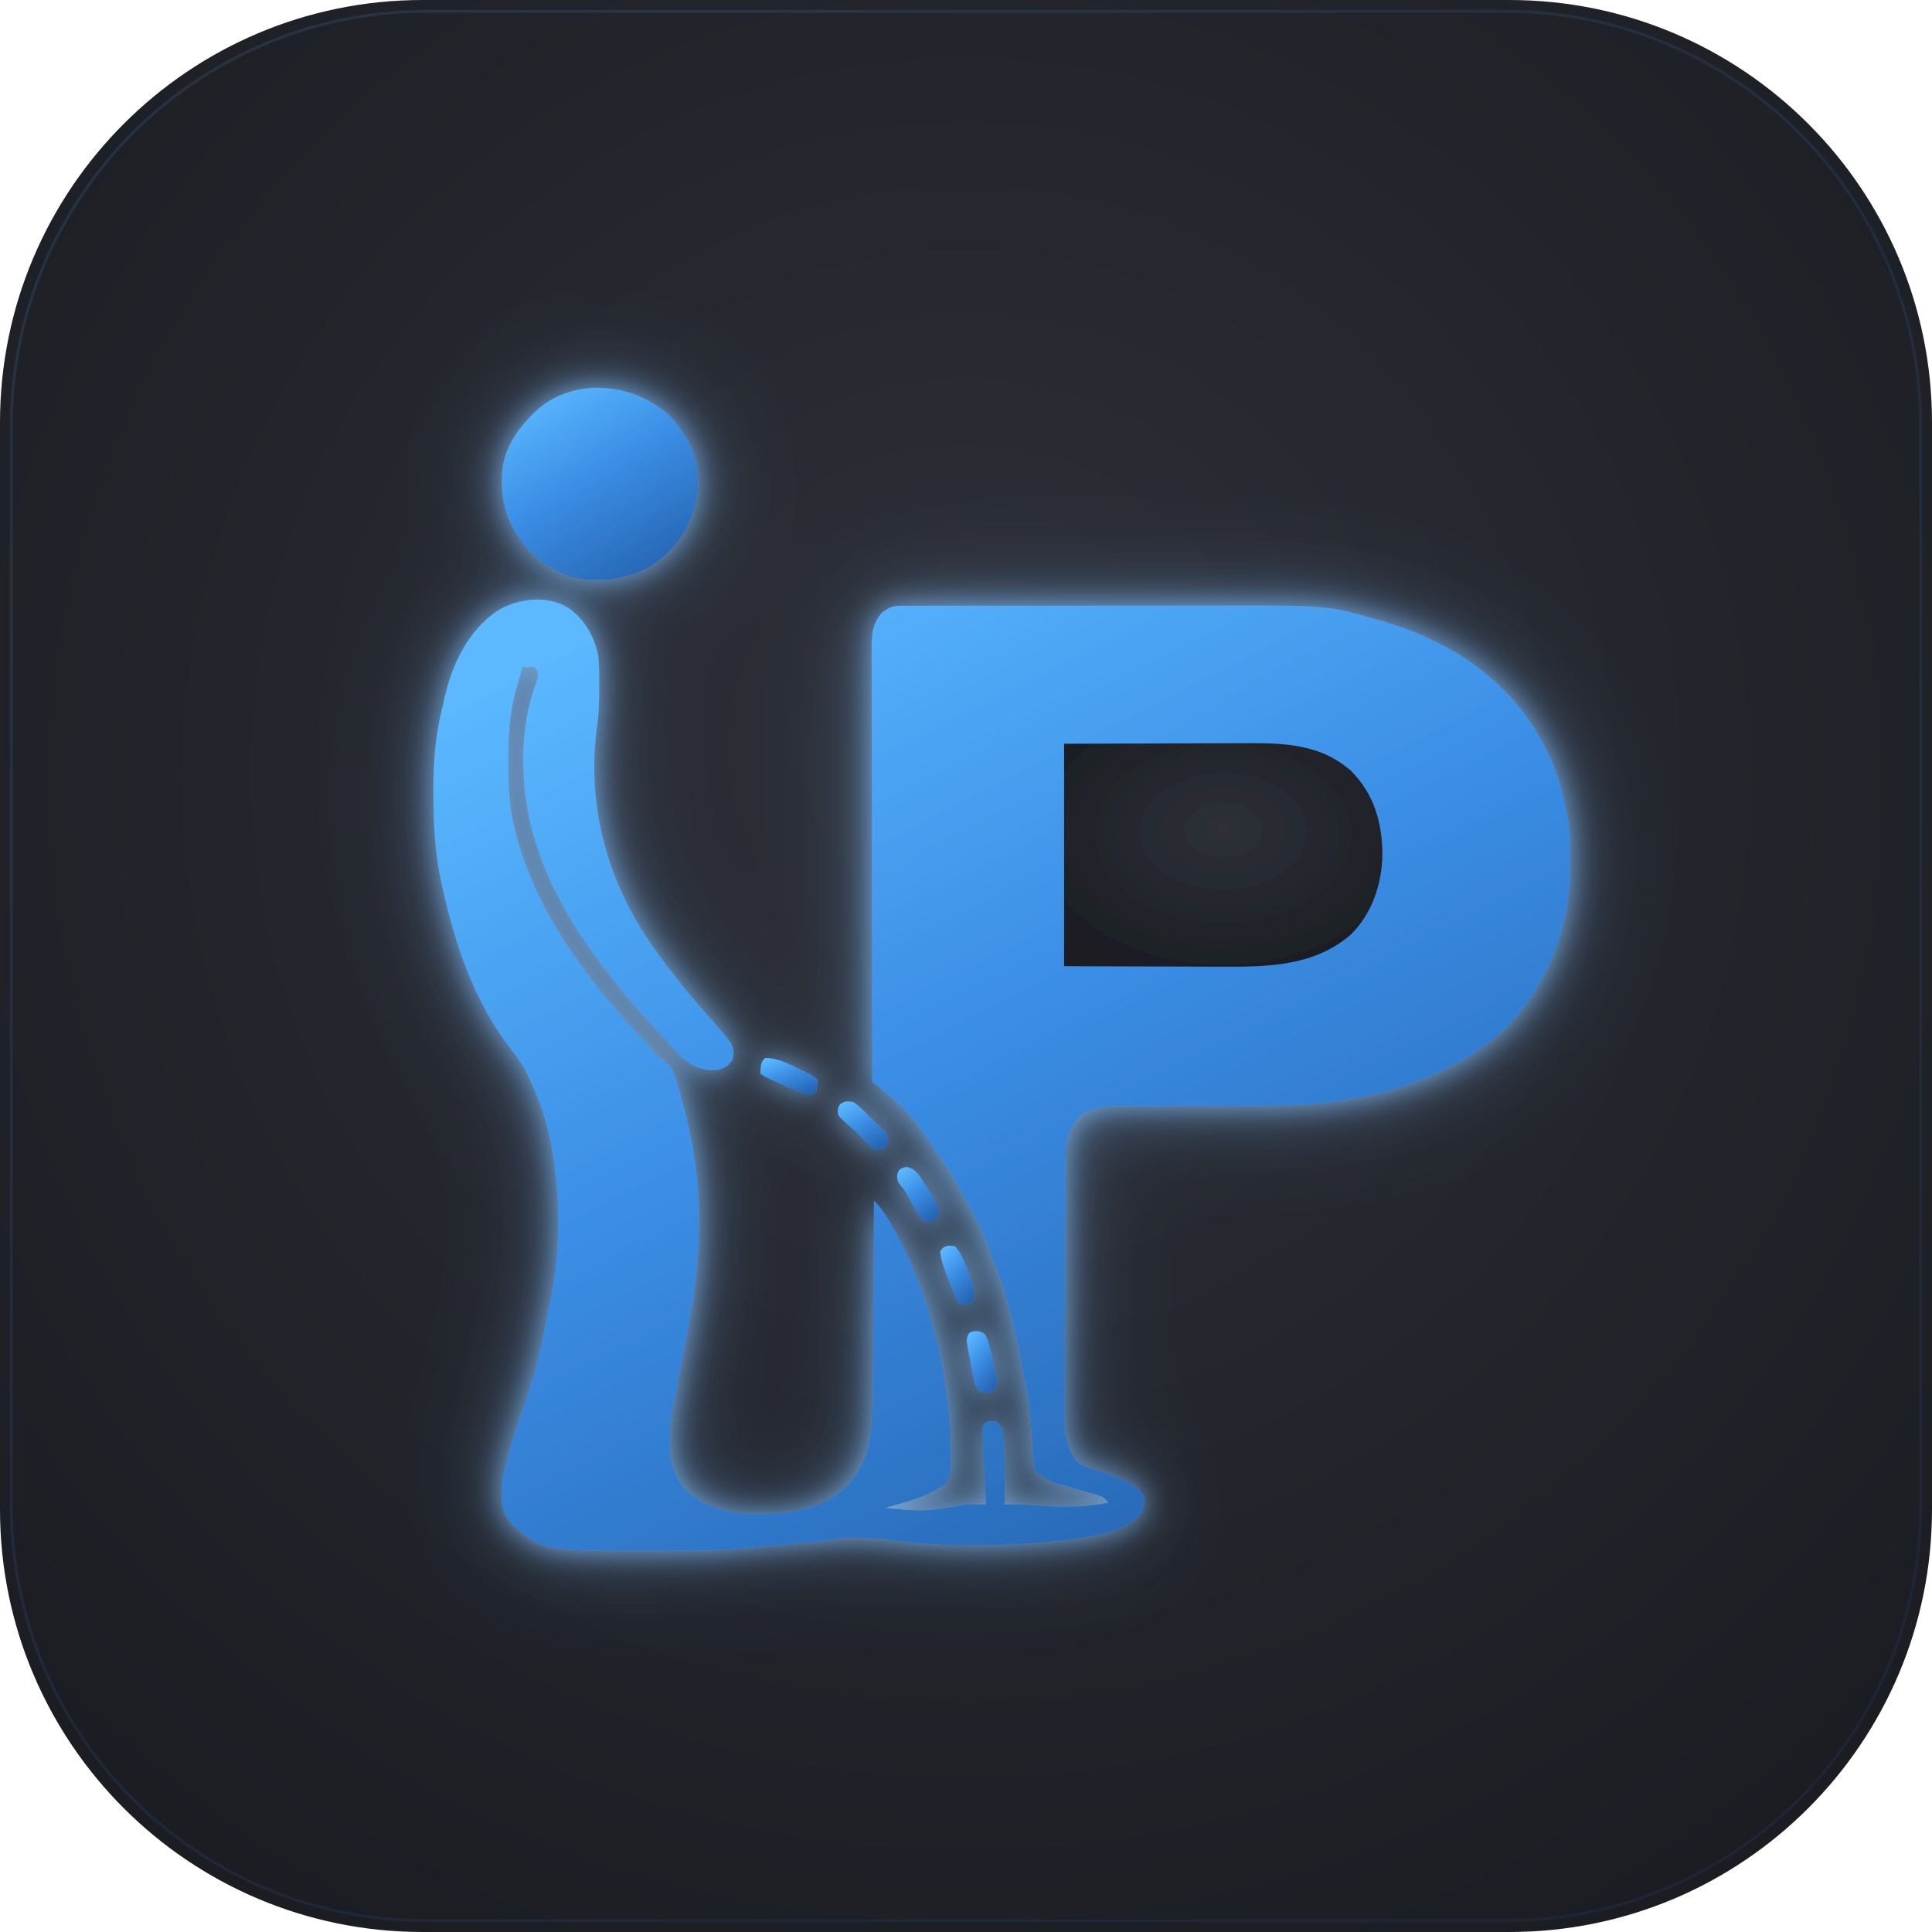
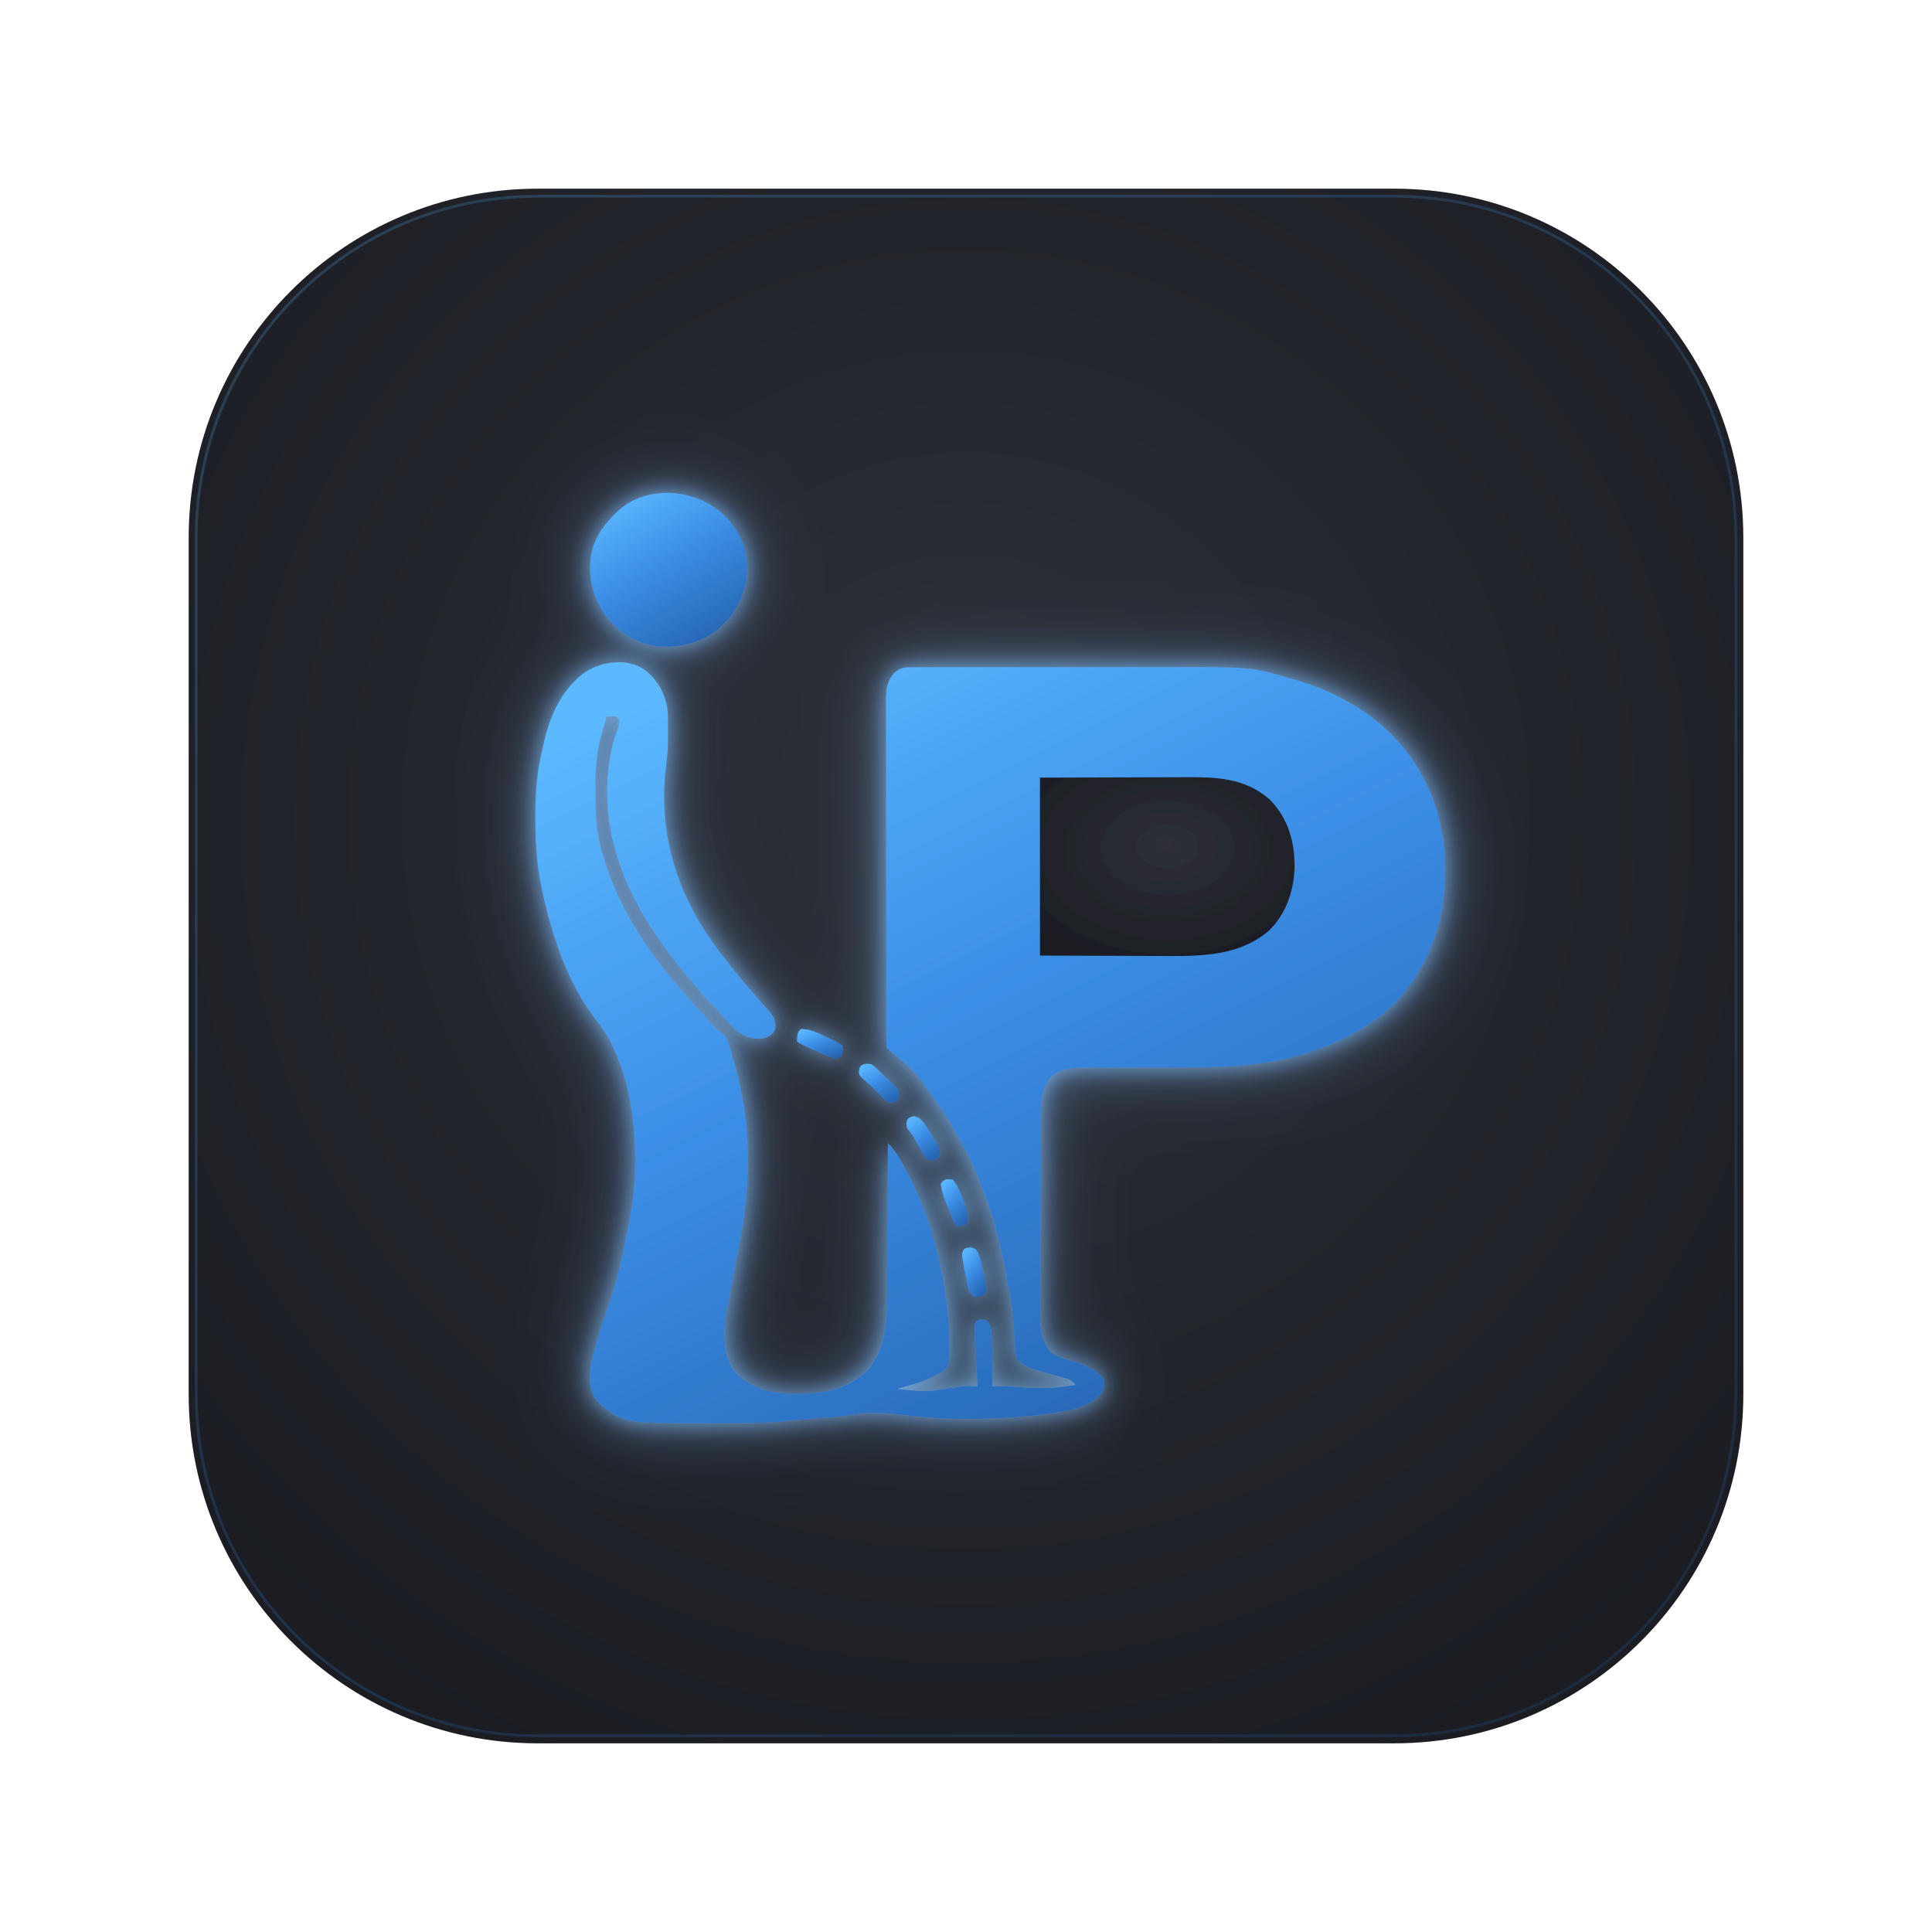
- <svg xmlns="http://www.w3.org/2000/svg" viewBox="0 0 1024 1024" width="1024" height="1024">
-   <defs>
-     <filter id="blueGlow" x="-20%" y="-20%" width="140%" height="140%">
-       <feGaussianBlur in="SourceGraphic" stdDeviation="8" result="blur1" />
-       <feColorMatrix in="blur1" type="matrix" values="0 0 0 0 0.25  0 0 0 0 0.55  0 0 0 0 1  0 0 0 0.7 0" result="blueBlur1" />
-       <feGaussianBlur in="SourceGraphic" stdDeviation="18" result="blur2" />
-       <feColorMatrix in="blur2" type="matrix" values="0 0 0 0 0.2  0 0 0 0 0.5  0 0 0 0 0.95  0 0 0 0.4 0" result="blueBlur2" />
-       <feGaussianBlur in="SourceGraphic" stdDeviation="35" result="blur3" />
-       <feColorMatrix in="blur3" type="matrix" values="0 0 0 0 0.15  0 0 0 0 0.4  0 0 0 0 0.9  0 0 0 0.2 0" result="blueBlur3" />
-       <feMerge>
-         <feMergeNode in="blueBlur3" />
-         <feMergeNode in="blueBlur2" />
-         <feMergeNode in="blueBlur1" />
-         <feMergeNode in="SourceGraphic" />
+ <svg xmlns="http://www.w3.org/2000/svg" viewBox="0 0 1024 1024" width="1024" height="1024" version="1.1" id="svg20">
+   <defs id="defs12">
+     <filter id="blueGlow" x="-0.219" y="-0.214" width="1.437" height="1.427">
+       <feGaussianBlur in="SourceGraphic" stdDeviation="8" result="blur1" id="feGaussianBlur1" />
+       <feColorMatrix in="blur1" type="matrix" values="0 0 0 0 0.25  0 0 0 0 0.55  0 0 0 0 1  0 0 0 0.7 0" result="blueBlur1" id="feColorMatrix1" />
+       <feGaussianBlur in="SourceGraphic" stdDeviation="18" result="blur2" id="feGaussianBlur2" />
+       <feColorMatrix in="blur2" type="matrix" values="0 0 0 0 0.2  0 0 0 0 0.5  0 0 0 0 0.95  0 0 0 0.4 0" result="blueBlur2" id="feColorMatrix2" />
+       <feGaussianBlur in="SourceGraphic" stdDeviation="35" result="blur3" id="feGaussianBlur3" />
+       <feColorMatrix in="blur3" type="matrix" values="0 0 0 0 0.15  0 0 0 0 0.4  0 0 0 0 0.9  0 0 0 0.2 0" result="blueBlur3" id="feColorMatrix3" />
+       <feMerge id="feMerge6">
+         <feMergeNode in="blueBlur3" id="feMergeNode3" />
+         <feMergeNode in="blueBlur2" id="feMergeNode4" />
+         <feMergeNode in="blueBlur1" id="feMergeNode5" />
+         <feMergeNode in="SourceGraphic" id="feMergeNode6" />
      </feMerge>
    </filter>
    <clipPath id="iconClip">
-       <rect x="0" y="0" width="1024" height="1024" rx="224" ry="224" />
+       <rect x="100" y="100" width="824" height="824" rx="185" ry="185" id="rect6" />
    </clipPath>
    <radialGradient id="bgGrad" cx="50%" cy="42%" r="70%" fx="50%" fy="38%">
-       <stop offset="0%" stop-color="#2e3038" />
-       <stop offset="100%" stop-color="#1a1c22" />
+       <stop offset="0%" stop-color="#2e3038" id="stop6" />
+       <stop offset="100%" stop-color="#1a1c22" id="stop7" />
    </radialGradient>
    <linearGradient id="blueGrad" x1="20%" y1="0%" x2="80%" y2="100%">
-       <stop offset="0%" stop-color="#5BB8FF" />
-       <stop offset="45%" stop-color="#3B8EE6" />
-       <stop offset="100%" stop-color="#2563B0" />
+       <stop offset="0%" stop-color="#5BB8FF" id="stop8" />
+       <stop offset="45%" stop-color="#3B8EE6" id="stop9" />
+       <stop offset="100%" stop-color="#2563B0" id="stop10" />
    </linearGradient>
    <radialGradient id="cutoutGrad" cx="50%" cy="42%" r="70%" fx="50%" fy="38%">
-       <stop offset="0%" stop-color="#2e3038" />
-       <stop offset="100%" stop-color="#1a1c22" />
+       <stop offset="0%" stop-color="#2e3038" id="stop11" />
+       <stop offset="100%" stop-color="#1a1c22" id="stop12" />
    </radialGradient>
  </defs>
-   <g clip-path="url(#iconClip)">
-     <rect width="1024" height="1024" fill="url(#bgGrad)" />
-     <g filter="url(#blueGlow)" transform="translate(60, 54) scale(0.90)">
-       <path d="M0 0 C9.419 6.421 15.347 16.715 17.564 27.825 C18.361 33.629 18.19 39.463 18.188 45.312 C18.188 45.991 18.189 46.669 18.19 47.368 C18.189 54.791 18.074 62.082 17 69.438 C11.418 109.071 19.854 149.576 40 184 C40.368 184.633 40.736 185.267 41.116 185.919 C47.584 196.928 55.09 206.994 63 217 C63.721 217.924 64.441 218.849 65.184 219.801 C72.096 228.582 79.457 237.019 86.875 245.375 C96.726 256.578 96.726 256.578 97.375 262.312 C97 266 97 266 94.625 268.875 C90.101 272.537 86.667 272.486 81 272 C72.981 270.331 68.03 266.418 62.801 260.332 C59.089 256.063 55.216 251.968 51.312 247.875 C39.338 235.211 28.379 222.001 18 208 C17.489 207.316 16.979 206.631 16.453 205.926 C-0.036 183.703 -13.668 158.8 -21 132 C-21.21 131.243 -21.421 130.485 -21.637 129.705 C-28.299 104.33 -28.804 70.347 -19.383 45.645 C-18.145 42.383 -17.498 40.415 -18 37 C-19.956 34.589 -19.956 34.589 -23.625 34.875 C-24.739 34.916 -25.852 34.958 -27 35 C-27.973 38.371 -28.926 41.747 -29.875 45.125 C-30.144 46.057 -30.414 46.989 -30.691 47.949 C-34.397 61.234 -35.329 74.184 -35.261 87.895 C-35.25 90.431 -35.261 92.966 -35.273 95.502 C-35.289 109.86 -33.935 123.323 -29.688 137.125 C-29.373 138.166 -29.059 139.206 -28.736 140.278 C-20.498 167.209 -6.831 191.514 10 214 C10.406 214.545 10.811 215.089 11.229 215.65 C20.027 227.413 29.52 238.511 39.5 249.281 C41.626 251.593 43.7 253.934 45.75 256.312 C51.602 263.084 51.602 263.084 58.523 268.676 C61.924 271.867 62.749 275.028 64 279.438 C64.249 280.278 64.499 281.119 64.755 281.985 C65.531 284.65 66.271 287.322 67 290 C67.227 290.822 67.454 291.645 67.688 292.492 C69.35 298.618 70.738 304.781 72 311 C72.199 311.958 72.398 312.915 72.603 313.902 C80.185 352.062 77.317 392.722 69.332 430.523 C67.592 438.822 66.152 447.172 64.7 455.525 C63.723 461.105 62.668 466.64 61.404 472.163 C60.542 476.082 60.241 480.001 60 484 C59.901 485.611 59.901 485.611 59.801 487.254 C59.44 498.375 60.982 509.69 68.449 518.398 C78.365 528.639 92.105 532.929 106.172 533.434 C108.698 533.457 111.224 533.458 113.75 533.438 C114.409 533.434 115.067 533.431 115.746 533.428 C134.292 533.302 150.994 529.675 164.812 516.41 C177.407 502.534 179.286 483.547 179.319 465.591 C179.329 464.321 179.339 463.051 179.349 461.743 C179.376 458.305 179.392 454.868 179.405 451.431 C179.42 447.822 179.447 444.214 179.473 440.605 C179.519 433.791 179.556 426.978 179.589 420.164 C179.628 412.398 179.677 404.633 179.727 396.867 C179.83 380.912 179.92 364.956 180 349 C183.396 352.279 185.867 355.695 188.25 359.75 C188.64 360.41 189.03 361.07 189.431 361.749 C206.57 391.142 216.685 423.48 222 457 C222.164 458.028 222.327 459.056 222.496 460.115 C224.391 472.495 225.263 484.725 225.312 497.25 C225.318 498.447 225.324 499.643 225.329 500.876 C225.249 510.42 225.249 510.42 223 515 C213.244 523.232 198.98 526.49 187 530 C208.827 532.171 208.827 532.171 230.148 528.704 C233.466 527.885 236.41 527.854 239.824 527.906 C240.984 527.92 242.144 527.933 243.339 527.947 C244.217 527.965 245.095 527.982 246 528 C245.939 526.891 245.879 525.782 245.816 524.639 C245.591 520.494 245.368 516.349 245.146 512.204 C245.049 510.416 244.952 508.627 244.854 506.839 C244.713 504.257 244.575 501.676 244.438 499.094 C244.394 498.304 244.35 497.514 244.305 496.7 C243.569 482.726 243.569 482.726 245.188 480 C247.665 478.633 249.212 478.582 252 479 C254.785 480.989 255.37 482.725 256 486 C256.235 488.589 256.423 491.156 256.562 493.75 C256.605 494.516 256.647 495.281 256.691 496.07 C257.214 506.705 257.088 517.356 257 528 C257.799 527.988 258.598 527.977 259.422 527.965 C264.797 527.921 270.088 527.945 275.438 528.5 C289.614 529.799 304 529.676 318 527 C315.471 523.207 312.97 522.809 308.797 521.66 C308.081 521.452 307.366 521.244 306.629 521.029 C304.339 520.363 302.045 519.711 299.75 519.062 C296.741 518.211 293.737 517.346 290.734 516.473 C290.05 516.284 289.365 516.095 288.66 515.901 C283.366 514.361 279.197 512.039 275.156 508.289 C273.384 504.78 273.552 501.224 273.5 497.375 C273.234 488.946 272.532 480.627 271.562 472.25 C271.44 471.156 271.318 470.062 271.191 468.935 C270.593 463.874 269.854 459.013 268.512 454.099 C267.88 451.51 267.466 448.913 267.047 446.281 C266.027 439.959 264.697 433.738 263.25 427.5 C262.99 426.377 262.73 425.254 262.461 424.098 C259.446 411.333 256.157 398.476 250.98 386.391 C249.765 383.428 248.774 380.409 247.75 377.375 C244.848 369.213 241.062 361.64 237 354 C236.353 352.779 236.353 352.779 235.692 351.534 C230.269 341.364 224.748 331.366 218 322 C217.566 321.398 217.132 320.795 216.685 320.175 C200.637 296.662 200.637 296.662 179 279 C178.931 245.377 178.878 211.754 178.847 178.13 C178.843 174.16 178.839 170.19 178.835 166.219 C178.834 165.429 178.834 164.638 178.833 163.824 C178.82 151.029 178.796 138.234 178.769 125.439 C178.74 112.308 178.724 99.177 178.718 86.046 C178.714 77.945 178.701 69.844 178.676 61.743 C178.659 55.529 178.657 49.315 178.661 43.101 C178.66 40.554 178.654 38.006 178.642 35.458 C178.627 31.979 178.631 28.501 178.639 25.022 C178.63 24.015 178.622 23.007 178.613 21.969 C178.659 14.659 179.557 8.881 184.438 3.125 C187.936 0.224 190.523 -1.249 195.097 -1.254 C196.315 -1.263 196.315 -1.263 197.558 -1.272 C198.445 -1.268 199.332 -1.265 200.245 -1.261 C201.665 -1.266 201.665 -1.266 203.114 -1.272 C206.295 -1.283 209.477 -1.279 212.658 -1.275 C214.937 -1.279 217.215 -1.284 219.494 -1.29 C225.698 -1.304 231.902 -1.304 238.106 -1.302 C243.3 -1.301 248.494 -1.305 253.689 -1.31 C266.675 -1.322 279.661 -1.321 292.648 -1.315 C303.86 -1.309 315.073 -1.321 326.285 -1.34 C337.838 -1.359 349.39 -1.367 360.942 -1.364 C367.412 -1.362 373.881 -1.364 380.35 -1.378 C446.864 -1.51 446.864 -1.51 473.5 6.125 C474.205 6.319 474.909 6.514 475.635 6.714 C487.896 10.098 499.64 14.242 511 20 C512.197 20.605 512.197 20.605 513.418 21.223 C546.391 38.183 570.588 64.58 582.812 99.688 C585.026 106.701 586.682 113.768 588 121 C588.171 121.853 588.343 122.706 588.519 123.584 C590.03 131.623 590.269 139.397 590.188 147.562 C590.187 148.799 590.186 150.036 590.186 151.311 C590.014 187.274 577.708 220.286 552.875 246.562 C535.143 263.448 514.165 274.486 491 282 C490.018 282.325 489.036 282.651 488.024 282.986 C480.237 285.489 472.492 287.236 464.438 288.625 C463.328 288.829 462.219 289.032 461.076 289.242 C442.995 292.431 425.079 293.285 406.739 293.274 C402.966 293.273 399.194 293.287 395.421 293.303 C384.711 293.349 374.002 293.374 363.292 293.381 C356.7 293.385 350.109 293.41 343.518 293.446 C341.023 293.456 338.529 293.458 336.034 293.453 C332.549 293.446 329.065 293.463 325.58 293.486 C324.566 293.478 323.552 293.469 322.508 293.461 C315.002 293.547 306.897 294.631 301.023 299.709 C294.637 306.694 292.89 313.874 292.839 323.126 C292.834 323.833 292.829 324.539 292.824 325.267 C292.808 327.628 292.8 329.989 292.791 332.35 C292.782 334.045 292.772 335.741 292.762 337.436 C292.73 343.001 292.71 348.565 292.691 354.129 C292.686 355.551 292.686 355.551 292.681 357.002 C292.651 365.951 292.624 374.9 292.607 383.849 C292.585 395.275 292.543 406.701 292.474 418.127 C292.426 426.172 292.402 434.217 292.395 442.263 C292.39 447.062 292.375 451.861 292.335 456.66 C292.298 461.18 292.29 465.7 292.303 470.22 C292.303 471.871 292.293 473.523 292.271 475.174 C292.147 485.23 293.049 493.454 299 502 C301.686 504.477 301.686 504.477 304.75 505.562 C305.799 506.009 306.849 506.455 307.93 506.914 C311.35 508.124 314.785 509.138 318.281 510.098 C321.778 511.258 325.068 512.766 328.375 514.375 C329.538 514.94 330.7 515.504 331.898 516.086 C335.137 518.085 336.935 519.823 339 523 C339.601 527.131 339.308 529.359 337.5 533.125 C329.197 542.674 315.746 545.582 303.688 547.543 C302.914 547.67 302.14 547.797 301.342 547.927 C292.558 549.307 283.74 550.049 274.875 550.688 C274.024 550.75 273.174 550.813 272.297 550.878 C244.539 552.909 216.377 552.64 188.75 548.875 C182.54 548.066 176.442 547.786 170.188 547.75 C168.933 547.736 168.933 547.736 167.653 547.722 C162.084 547.75 156.869 548.488 151.395 549.47 C144.518 550.544 137.56 550.965 130.625 551.5 C128.38 551.677 126.134 551.856 123.889 552.036 C122.344 552.16 120.8 552.281 119.255 552.4 C115.194 552.718 111.146 553.082 107.097 553.53 C91.816 555.177 76.59 555.309 61.241 555.261 C57.599 555.249 53.958 555.256 50.317 555.268 C-14.496 555.441 -14.496 555.441 -32 541 C-38.225 534.705 -39.404 529.256 -39.366 520.56 C-39.175 512.727 -37.218 505.463 -35 498 C-34.559 496.452 -34.119 494.904 -33.68 493.355 C-31.375 485.366 -28.851 477.493 -26.029 469.671 C-19.3 450.981 -15.143 431.749 -11.439 412.261 C-11.133 410.686 -10.815 409.113 -10.487 407.542 C-4.492 378.743 -4.636 345.875 -10 317 C-10.249 315.649 -10.249 315.649 -10.504 314.271 C-13.046 301.119 -17.275 289.092 -23 277 C-23.706 275.482 -23.706 275.482 -24.426 273.934 C-27.245 268.353 -30.805 263.599 -34.625 258.688 C-55.795 231.276 -67.172 196.691 -74.438 163.25 C-74.672 162.17 -74.907 161.089 -75.149 159.976 C-78.594 143.202 -79.438 126.709 -79.438 109.625 C-79.439 108.569 -79.441 107.513 -79.443 106.426 C-79.431 89.671 -78.15 74.276 -74 58 C-73.645 56.419 -73.296 54.837 -72.953 53.254 C-68.546 33.441 -59.001 13.3 -41.758 1.695 C-29.901 -5.593 -12.332 -7.856 0 0 Z" fill="url(#blueGrad)" transform="translate(268,298)" />
-       <path d="M0 0 C21.306 -0.062 42.611 -0.124 64.562 -0.188 C71.265 -0.215 77.968 -0.242 84.873 -0.27 C93.121 -0.284 93.121 -0.284 96.994 -0.286 C99.673 -0.291 102.351 -0.3 105.03 -0.317 C128.463 -0.454 150.391 -0.346 169 16 C182.748 29.9 187.505 46.95 187.426 66.042 C186.975 83.344 181.164 100.297 168.625 112.562 C147.448 130.884 120.13 131.457 93.652 131.293 C91.247 131.289 88.842 131.285 86.437 131.284 C77.604 131.268 68.771 131.226 59.938 131.188 C40.158 131.126 20.379 131.064 0 131 C0 87.77 0 44.54 0 0 Z" fill="url(#cutoutGrad)" transform="translate(560,378)" />
-       <path d="M0 0 C1.12 0.833 1.12 0.833 2.262 1.684 C2.853 2.105 3.445 2.527 4.055 2.961 C8.304 6.205 11.263 10.324 14.262 14.684 C14.718 15.336 15.174 15.988 15.645 16.66 C23.055 27.798 25.187 41.731 22.879 54.859 C19.227 71.266 10.963 84.103 -3.176 93.496 C-17.226 101.977 -33.346 104.074 -49.465 100.965 C-52.344 100.042 -55.01 98.984 -57.738 97.684 C-58.519 97.333 -59.301 96.982 -60.105 96.621 C-73.853 89.771 -83.769 77.595 -88.938 63.387 C-91.489 55.331 -92.411 48.102 -91.738 39.684 C-91.632 38.315 -91.632 38.315 -91.523 36.918 C-89.856 24.1 -82.842 13.51 -73.738 4.684 C-73.175 4.111 -72.612 3.539 -72.031 2.949 C-52.562 -15.43 -21.098 -14.665 0 0 Z" fill="url(#blueGrad)" transform="translate(320.7383,179.3164)" />
-       <path d="M0 0 C3.5 1.125 3.5 1.125 5.082 4.098 C6.781 8.514 7.753 13.059 8.688 17.688 C8.865 18.512 9.042 19.336 9.225 20.186 C11.543 31.386 11.543 31.386 9.375 35 C6.619 36.654 4.649 36.519 1.5 36.125 C-1.685 33.789 -2.155 31.317 -2.887 27.539 C-3.103 26.443 -3.319 25.348 -3.541 24.219 C-3.754 23.074 -3.968 21.929 -4.188 20.75 C-4.412 19.613 -4.637 18.476 -4.869 17.305 C-7.326 4.582 -7.326 4.582 -5.438 1.25 C-3.5 0.125 -3.5 0.125 0 0 Z" fill="url(#blueGrad)" transform="translate(509.5,723.875)" />
-       <path d="M0 0 C7.107 0.137 12.589 2.816 18.875 5.938 C19.824 6.393 20.773 6.849 21.75 7.318 C28.699 10.699 28.699 10.699 31 13 C30.812 16.5 30.812 16.5 30 20 C27 22 27 22 24.871 21.867 C20.773 20.63 16.954 18.897 13.062 17.125 C12.277 16.773 11.491 16.421 10.682 16.059 C-1.365 10.635 -1.365 10.635 -3 9 C-2.4 2.4 -2.4 2.4 0 0 Z" fill="url(#blueGrad)" transform="translate(384,563)" />
-       <path d="M0 0 C3.011 2.108 5.536 4.651 8.125 7.25 C8.828 7.932 9.53 8.614 10.254 9.316 C11.601 10.627 12.939 11.947 14.268 13.276 C15.641 14.642 17.047 15.974 18.465 17.293 C20 19 20 19 20.438 22.062 C20 25 20 25 18.812 26.875 C16.304 28.432 14.924 28.387 12 28 C9.605 26.059 9.605 26.059 7.188 23.438 C3.504 19.556 -0.233 15.936 -4.309 12.473 C-8.933 8.446 -8.933 8.446 -9.375 5.5 C-9 3 -9 3 -7.875 1.188 C-4.957 -0.661 -3.434 -0.534 0 0 Z" fill="url(#blueGrad)" transform="translate(436,589)" />
-       <path d="M0 0 C3.762 4.693 5.715 9.885 7.75 15.5 C8.066 16.329 8.382 17.158 8.707 18.012 C10.341 22.46 11.521 26.188 11 31 C9.875 32.875 9.875 32.875 8 34 C4.812 34.188 4.812 34.188 2 34 C-0.623 28.351 -2.972 22.63 -5.188 16.812 C-5.449 16.136 -5.711 15.459 -5.981 14.762 C-7.448 10.864 -8.593 7.154 -9 3 C-6.901 -0.705 -3.945 -0.725 0 0 Z" fill="url(#blueGrad)" transform="translate(496,674)" />
-       <path d="M0 0 C5.488 1.151 6.871 4.042 9.875 8.59 C10.535 9.653 11.195 10.717 11.875 11.812 C12.896 13.392 12.896 13.392 13.938 15.004 C19.53 24.012 19.53 24.012 18.875 29.812 C16.875 31.812 16.875 31.812 13.605 32.48 C9.875 31.812 9.875 31.812 8.338 30.198 C6.824 27.896 5.489 25.554 4.188 23.125 C3.27 21.494 2.349 19.865 1.426 18.238 C0.996 17.467 0.565 16.695 0.122 15.9 C-1.187 13.6 -1.187 13.6 -3.434 10.93 C-5.125 8.812 -5.125 8.812 -5.5 5.625 C-4.959 1.567 -3.908 1.016 0 0 Z" fill="url(#blueGrad)" transform="translate(467.125,627.1875)" />
+   <g id="g20" clip-path="url(#iconClip)">
+     <rect width="824" height="824" id="rect12" x="100" fill="url(#bgGrad)" y="100" />
+     <g filter="url(#blueGlow)" transform="translate(148, 140) scale(0.72)" id="g19">
+       <path d="M0 0 C9.419 6.421 15.347 16.715 17.564 27.825 C18.361 33.629 18.19 39.463 18.188 45.312 C18.188 45.991 18.189 46.669 18.19 47.368 C18.189 54.791 18.074 62.082 17 69.438 C11.418 109.071 19.854 149.576 40 184 C40.368 184.633 40.736 185.267 41.116 185.919 C47.584 196.928 55.09 206.994 63 217 C63.721 217.924 64.441 218.849 65.184 219.801 C72.096 228.582 79.457 237.019 86.875 245.375 C96.726 256.578 96.726 256.578 97.375 262.312 C97 266 97 266 94.625 268.875 C90.101 272.537 86.667 272.486 81 272 C72.981 270.331 68.03 266.418 62.801 260.332 C59.089 256.063 55.216 251.968 51.312 247.875 C39.338 235.211 28.379 222.001 18 208 C17.489 207.316 16.979 206.631 16.453 205.926 C-0.036 183.703 -13.668 158.8 -21 132 C-21.21 131.243 -21.421 130.485 -21.637 129.705 C-28.299 104.33 -28.804 70.347 -19.383 45.645 C-18.145 42.383 -17.498 40.415 -18 37 C-19.956 34.589 -19.956 34.589 -23.625 34.875 C-24.739 34.916 -25.852 34.958 -27 35 C-27.973 38.371 -28.926 41.747 -29.875 45.125 C-30.144 46.057 -30.414 46.989 -30.691 47.949 C-34.397 61.234 -35.329 74.184 -35.261 87.895 C-35.25 90.431 -35.261 92.966 -35.273 95.502 C-35.289 109.86 -33.935 123.323 -29.688 137.125 C-29.373 138.166 -29.059 139.206 -28.736 140.278 C-20.498 167.209 -6.831 191.514 10 214 C10.406 214.545 10.811 215.089 11.229 215.65 C20.027 227.413 29.52 238.511 39.5 249.281 C41.626 251.593 43.7 253.934 45.75 256.312 C51.602 263.084 51.602 263.084 58.523 268.676 C61.924 271.867 62.749 275.028 64 279.438 C64.249 280.278 64.499 281.119 64.755 281.985 C65.531 284.65 66.271 287.322 67 290 C67.227 290.822 67.454 291.645 67.688 292.492 C69.35 298.618 70.738 304.781 72 311 C72.199 311.958 72.398 312.915 72.603 313.902 C80.185 352.062 77.317 392.722 69.332 430.523 C67.592 438.822 66.152 447.172 64.7 455.525 C63.723 461.105 62.668 466.64 61.404 472.163 C60.542 476.082 60.241 480.001 60 484 C59.901 485.611 59.901 485.611 59.801 487.254 C59.44 498.375 60.982 509.69 68.449 518.398 C78.365 528.639 92.105 532.929 106.172 533.434 C108.698 533.457 111.224 533.458 113.75 533.438 C114.409 533.434 115.067 533.431 115.746 533.428 C134.292 533.302 150.994 529.675 164.812 516.41 C177.407 502.534 179.286 483.547 179.319 465.591 C179.329 464.321 179.339 463.051 179.349 461.743 C179.376 458.305 179.392 454.868 179.405 451.431 C179.42 447.822 179.447 444.214 179.473 440.605 C179.519 433.791 179.556 426.978 179.589 420.164 C179.628 412.398 179.677 404.633 179.727 396.867 C179.83 380.912 179.92 364.956 180 349 C183.396 352.279 185.867 355.695 188.25 359.75 C188.64 360.41 189.03 361.07 189.431 361.749 C206.57 391.142 216.685 423.48 222 457 C222.164 458.028 222.327 459.056 222.496 460.115 C224.391 472.495 225.263 484.725 225.312 497.25 C225.318 498.447 225.324 499.643 225.329 500.876 C225.249 510.42 225.249 510.42 223 515 C213.244 523.232 198.98 526.49 187 530 C208.827 532.171 208.827 532.171 230.148 528.704 C233.466 527.885 236.41 527.854 239.824 527.906 C240.984 527.92 242.144 527.933 243.339 527.947 C244.217 527.965 245.095 527.982 246 528 C245.939 526.891 245.879 525.782 245.816 524.639 C245.591 520.494 245.368 516.349 245.146 512.204 C245.049 510.416 244.952 508.627 244.854 506.839 C244.713 504.257 244.575 501.676 244.438 499.094 C244.394 498.304 244.35 497.514 244.305 496.7 C243.569 482.726 243.569 482.726 245.188 480 C247.665 478.633 249.212 478.582 252 479 C254.785 480.989 255.37 482.725 256 486 C256.235 488.589 256.423 491.156 256.562 493.75 C256.605 494.516 256.647 495.281 256.691 496.07 C257.214 506.705 257.088 517.356 257 528 C257.799 527.988 258.598 527.977 259.422 527.965 C264.797 527.921 270.088 527.945 275.438 528.5 C289.614 529.799 304 529.676 318 527 C315.471 523.207 312.97 522.809 308.797 521.66 C308.081 521.452 307.366 521.244 306.629 521.029 C304.339 520.363 302.045 519.711 299.75 519.062 C296.741 518.211 293.737 517.346 290.734 516.473 C290.05 516.284 289.365 516.095 288.66 515.901 C283.366 514.361 279.197 512.039 275.156 508.289 C273.384 504.78 273.552 501.224 273.5 497.375 C273.234 488.946 272.532 480.627 271.562 472.25 C271.44 471.156 271.318 470.062 271.191 468.935 C270.593 463.874 269.854 459.013 268.512 454.099 C267.88 451.51 267.466 448.913 267.047 446.281 C266.027 439.959 264.697 433.738 263.25 427.5 C262.99 426.377 262.73 425.254 262.461 424.098 C259.446 411.333 256.157 398.476 250.98 386.391 C249.765 383.428 248.774 380.409 247.75 377.375 C244.848 369.213 241.062 361.64 237 354 C236.353 352.779 236.353 352.779 235.692 351.534 C230.269 341.364 224.748 331.366 218 322 C217.566 321.398 217.132 320.795 216.685 320.175 C200.637 296.662 200.637 296.662 179 279 C178.931 245.377 178.878 211.754 178.847 178.13 C178.843 174.16 178.839 170.19 178.835 166.219 C178.834 165.429 178.834 164.638 178.833 163.824 C178.82 151.029 178.796 138.234 178.769 125.439 C178.74 112.308 178.724 99.177 178.718 86.046 C178.714 77.945 178.701 69.844 178.676 61.743 C178.659 55.529 178.657 49.315 178.661 43.101 C178.66 40.554 178.654 38.006 178.642 35.458 C178.627 31.979 178.631 28.501 178.639 25.022 C178.63 24.015 178.622 23.007 178.613 21.969 C178.659 14.659 179.557 8.881 184.438 3.125 C187.936 0.224 190.523 -1.249 195.097 -1.254 C196.315 -1.263 196.315 -1.263 197.558 -1.272 C198.445 -1.268 199.332 -1.265 200.245 -1.261 C201.665 -1.266 201.665 -1.266 203.114 -1.272 C206.295 -1.283 209.477 -1.279 212.658 -1.275 C214.937 -1.279 217.215 -1.284 219.494 -1.29 C225.698 -1.304 231.902 -1.304 238.106 -1.302 C243.3 -1.301 248.494 -1.305 253.689 -1.31 C266.675 -1.322 279.661 -1.321 292.648 -1.315 C303.86 -1.309 315.073 -1.321 326.285 -1.34 C337.838 -1.359 349.39 -1.367 360.942 -1.364 C367.412 -1.362 373.881 -1.364 380.35 -1.378 C446.864 -1.51 446.864 -1.51 473.5 6.125 C474.205 6.319 474.909 6.514 475.635 6.714 C487.896 10.098 499.64 14.242 511 20 C512.197 20.605 512.197 20.605 513.418 21.223 C546.391 38.183 570.588 64.58 582.812 99.688 C585.026 106.701 586.682 113.768 588 121 C588.171 121.853 588.343 122.706 588.519 123.584 C590.03 131.623 590.269 139.397 590.188 147.562 C590.187 148.799 590.186 150.036 590.186 151.311 C590.014 187.274 577.708 220.286 552.875 246.562 C535.143 263.448 514.165 274.486 491 282 C490.018 282.325 489.036 282.651 488.024 282.986 C480.237 285.489 472.492 287.236 464.438 288.625 C463.328 288.829 462.219 289.032 461.076 289.242 C442.995 292.431 425.079 293.285 406.739 293.274 C402.966 293.273 399.194 293.287 395.421 293.303 C384.711 293.349 374.002 293.374 363.292 293.381 C356.7 293.385 350.109 293.41 343.518 293.446 C341.023 293.456 338.529 293.458 336.034 293.453 C332.549 293.446 329.065 293.463 325.58 293.486 C324.566 293.478 323.552 293.469 322.508 293.461 C315.002 293.547 306.897 294.631 301.023 299.709 C294.637 306.694 292.89 313.874 292.839 323.126 C292.834 323.833 292.829 324.539 292.824 325.267 C292.808 327.628 292.8 329.989 292.791 332.35 C292.782 334.045 292.772 335.741 292.762 337.436 C292.73 343.001 292.71 348.565 292.691 354.129 C292.686 355.551 292.686 355.551 292.681 357.002 C292.651 365.951 292.624 374.9 292.607 383.849 C292.585 395.275 292.543 406.701 292.474 418.127 C292.426 426.172 292.402 434.217 292.395 442.263 C292.39 447.062 292.375 451.861 292.335 456.66 C292.298 461.18 292.29 465.7 292.303 470.22 C292.303 471.871 292.293 473.523 292.271 475.174 C292.147 485.23 293.049 493.454 299 502 C301.686 504.477 301.686 504.477 304.75 505.562 C305.799 506.009 306.849 506.455 307.93 506.914 C311.35 508.124 314.785 509.138 318.281 510.098 C321.778 511.258 325.068 512.766 328.375 514.375 C329.538 514.94 330.7 515.504 331.898 516.086 C335.137 518.085 336.935 519.823 339 523 C339.601 527.131 339.308 529.359 337.5 533.125 C329.197 542.674 315.746 545.582 303.688 547.543 C302.914 547.67 302.14 547.797 301.342 547.927 C292.558 549.307 283.74 550.049 274.875 550.688 C274.024 550.75 273.174 550.813 272.297 550.878 C244.539 552.909 216.377 552.64 188.75 548.875 C182.54 548.066 176.442 547.786 170.188 547.75 C168.933 547.736 168.933 547.736 167.653 547.722 C162.084 547.75 156.869 548.488 151.395 549.47 C144.518 550.544 137.56 550.965 130.625 551.5 C128.38 551.677 126.134 551.856 123.889 552.036 C122.344 552.16 120.8 552.281 119.255 552.4 C115.194 552.718 111.146 553.082 107.097 553.53 C91.816 555.177 76.59 555.309 61.241 555.261 C57.599 555.249 53.958 555.256 50.317 555.268 C-14.496 555.441 -14.496 555.441 -32 541 C-38.225 534.705 -39.404 529.256 -39.366 520.56 C-39.175 512.727 -37.218 505.463 -35 498 C-34.559 496.452 -34.119 494.904 -33.68 493.355 C-31.375 485.366 -28.851 477.493 -26.029 469.671 C-19.3 450.981 -15.143 431.749 -11.439 412.261 C-11.133 410.686 -10.815 409.113 -10.487 407.542 C-4.492 378.743 -4.636 345.875 -10 317 C-10.249 315.649 -10.249 315.649 -10.504 314.271 C-13.046 301.119 -17.275 289.092 -23 277 C-23.706 275.482 -23.706 275.482 -24.426 273.934 C-27.245 268.353 -30.805 263.599 -34.625 258.688 C-55.795 231.276 -67.172 196.691 -74.438 163.25 C-74.672 162.17 -74.907 161.089 -75.149 159.976 C-78.594 143.202 -79.438 126.709 -79.438 109.625 C-79.439 108.569 -79.441 107.513 -79.443 106.426 C-79.431 89.671 -78.15 74.276 -74 58 C-73.645 56.419 -73.296 54.837 -72.953 53.254 C-68.546 33.441 -59.001 13.3 -41.758 1.695 C-29.901 -5.593 -12.332 -7.856 0 0 Z" fill="url(#blueGrad)" transform="translate(268,298)" id="path12" />
+       <path d="M0 0 C21.306 -0.062 42.611 -0.124 64.562 -0.188 C71.265 -0.215 77.968 -0.242 84.873 -0.27 C93.121 -0.284 93.121 -0.284 96.994 -0.286 C99.673 -0.291 102.351 -0.3 105.03 -0.317 C128.463 -0.454 150.391 -0.346 169 16 C182.748 29.9 187.505 46.95 187.426 66.042 C186.975 83.344 181.164 100.297 168.625 112.562 C147.448 130.884 120.13 131.457 93.652 131.293 C91.247 131.289 88.842 131.285 86.437 131.284 C77.604 131.268 68.771 131.226 59.938 131.188 C40.158 131.126 20.379 131.064 0 131 C0 87.77 0 44.54 0 0 Z" fill="url(#cutoutGrad)" transform="translate(560,378)" id="path13" />
+       <path d="M0 0 C1.12 0.833 1.12 0.833 2.262 1.684 C2.853 2.105 3.445 2.527 4.055 2.961 C8.304 6.205 11.263 10.324 14.262 14.684 C14.718 15.336 15.174 15.988 15.645 16.66 C23.055 27.798 25.187 41.731 22.879 54.859 C19.227 71.266 10.963 84.103 -3.176 93.496 C-17.226 101.977 -33.346 104.074 -49.465 100.965 C-52.344 100.042 -55.01 98.984 -57.738 97.684 C-58.519 97.333 -59.301 96.982 -60.105 96.621 C-73.853 89.771 -83.769 77.595 -88.938 63.387 C-91.489 55.331 -92.411 48.102 -91.738 39.684 C-91.632 38.315 -91.632 38.315 -91.523 36.918 C-89.856 24.1 -82.842 13.51 -73.738 4.684 C-73.175 4.111 -72.612 3.539 -72.031 2.949 C-52.562 -15.43 -21.098 -14.665 0 0 Z" fill="url(#blueGrad)" transform="translate(320.7383,179.3164)" id="path14" />
+       <path d="M0 0 C3.5 1.125 3.5 1.125 5.082 4.098 C6.781 8.514 7.753 13.059 8.688 17.688 C8.865 18.512 9.042 19.336 9.225 20.186 C11.543 31.386 11.543 31.386 9.375 35 C6.619 36.654 4.649 36.519 1.5 36.125 C-1.685 33.789 -2.155 31.317 -2.887 27.539 C-3.103 26.443 -3.319 25.348 -3.541 24.219 C-3.754 23.074 -3.968 21.929 -4.188 20.75 C-4.412 19.613 -4.637 18.476 -4.869 17.305 C-7.326 4.582 -7.326 4.582 -5.438 1.25 C-3.5 0.125 -3.5 0.125 0 0 Z" fill="url(#blueGrad)" transform="translate(509.5,723.875)" id="path15" />
+       <path d="M0 0 C7.107 0.137 12.589 2.816 18.875 5.938 C19.824 6.393 20.773 6.849 21.75 7.318 C28.699 10.699 28.699 10.699 31 13 C30.812 16.5 30.812 16.5 30 20 C27 22 27 22 24.871 21.867 C20.773 20.63 16.954 18.897 13.062 17.125 C12.277 16.773 11.491 16.421 10.682 16.059 C-1.365 10.635 -1.365 10.635 -3 9 C-2.4 2.4 -2.4 2.4 0 0 Z" fill="url(#blueGrad)" transform="translate(384,563)" id="path16" />
+       <path d="M0 0 C3.011 2.108 5.536 4.651 8.125 7.25 C8.828 7.932 9.53 8.614 10.254 9.316 C11.601 10.627 12.939 11.947 14.268 13.276 C15.641 14.642 17.047 15.974 18.465 17.293 C20 19 20 19 20.438 22.062 C20 25 20 25 18.812 26.875 C16.304 28.432 14.924 28.387 12 28 C9.605 26.059 9.605 26.059 7.188 23.438 C3.504 19.556 -0.233 15.936 -4.309 12.473 C-8.933 8.446 -8.933 8.446 -9.375 5.5 C-9 3 -9 3 -7.875 1.188 C-4.957 -0.661 -3.434 -0.534 0 0 Z" fill="url(#blueGrad)" transform="translate(436,589)" id="path17" />
+       <path d="M0 0 C3.762 4.693 5.715 9.885 7.75 15.5 C8.066 16.329 8.382 17.158 8.707 18.012 C10.341 22.46 11.521 26.188 11 31 C9.875 32.875 9.875 32.875 8 34 C4.812 34.188 4.812 34.188 2 34 C-0.623 28.351 -2.972 22.63 -5.188 16.812 C-5.449 16.136 -5.711 15.459 -5.981 14.762 C-7.448 10.864 -8.593 7.154 -9 3 C-6.901 -0.705 -3.945 -0.725 0 0 Z" fill="url(#blueGrad)" transform="translate(496,674)" id="path18" />
+       <path d="M0 0 C5.488 1.151 6.871 4.042 9.875 8.59 C10.535 9.653 11.195 10.717 11.875 11.812 C12.896 13.392 12.896 13.392 13.938 15.004 C19.53 24.012 19.53 24.012 18.875 29.812 C16.875 31.812 16.875 31.812 13.605 32.48 C9.875 31.812 9.875 31.812 8.338 30.198 C6.824 27.896 5.489 25.554 4.188 23.125 C3.27 21.494 2.349 19.865 1.426 18.238 C0.996 17.467 0.565 16.695 0.122 15.9 C-1.187 13.6 -1.187 13.6 -3.434 10.93 C-5.125 8.812 -5.125 8.812 -5.5 5.625 C-4.959 1.567 -3.908 1.016 0 0 Z" fill="url(#blueGrad)" transform="translate(467.125,627.1875)" id="path19" />
    </g>
-     <rect x="6" y="6" width="1012" height="1012" rx="220" ry="220" fill="none" stroke="url(#blueGrad)" stroke-width="1.5" opacity="0.12" />
+     <rect x="104" y="104" width="816" height="816" rx="181" ry="181" fill="none" stroke="url(#blueGrad)" stroke-width="1.5" opacity="0.2" id="rect19" />
  </g>
</svg>
